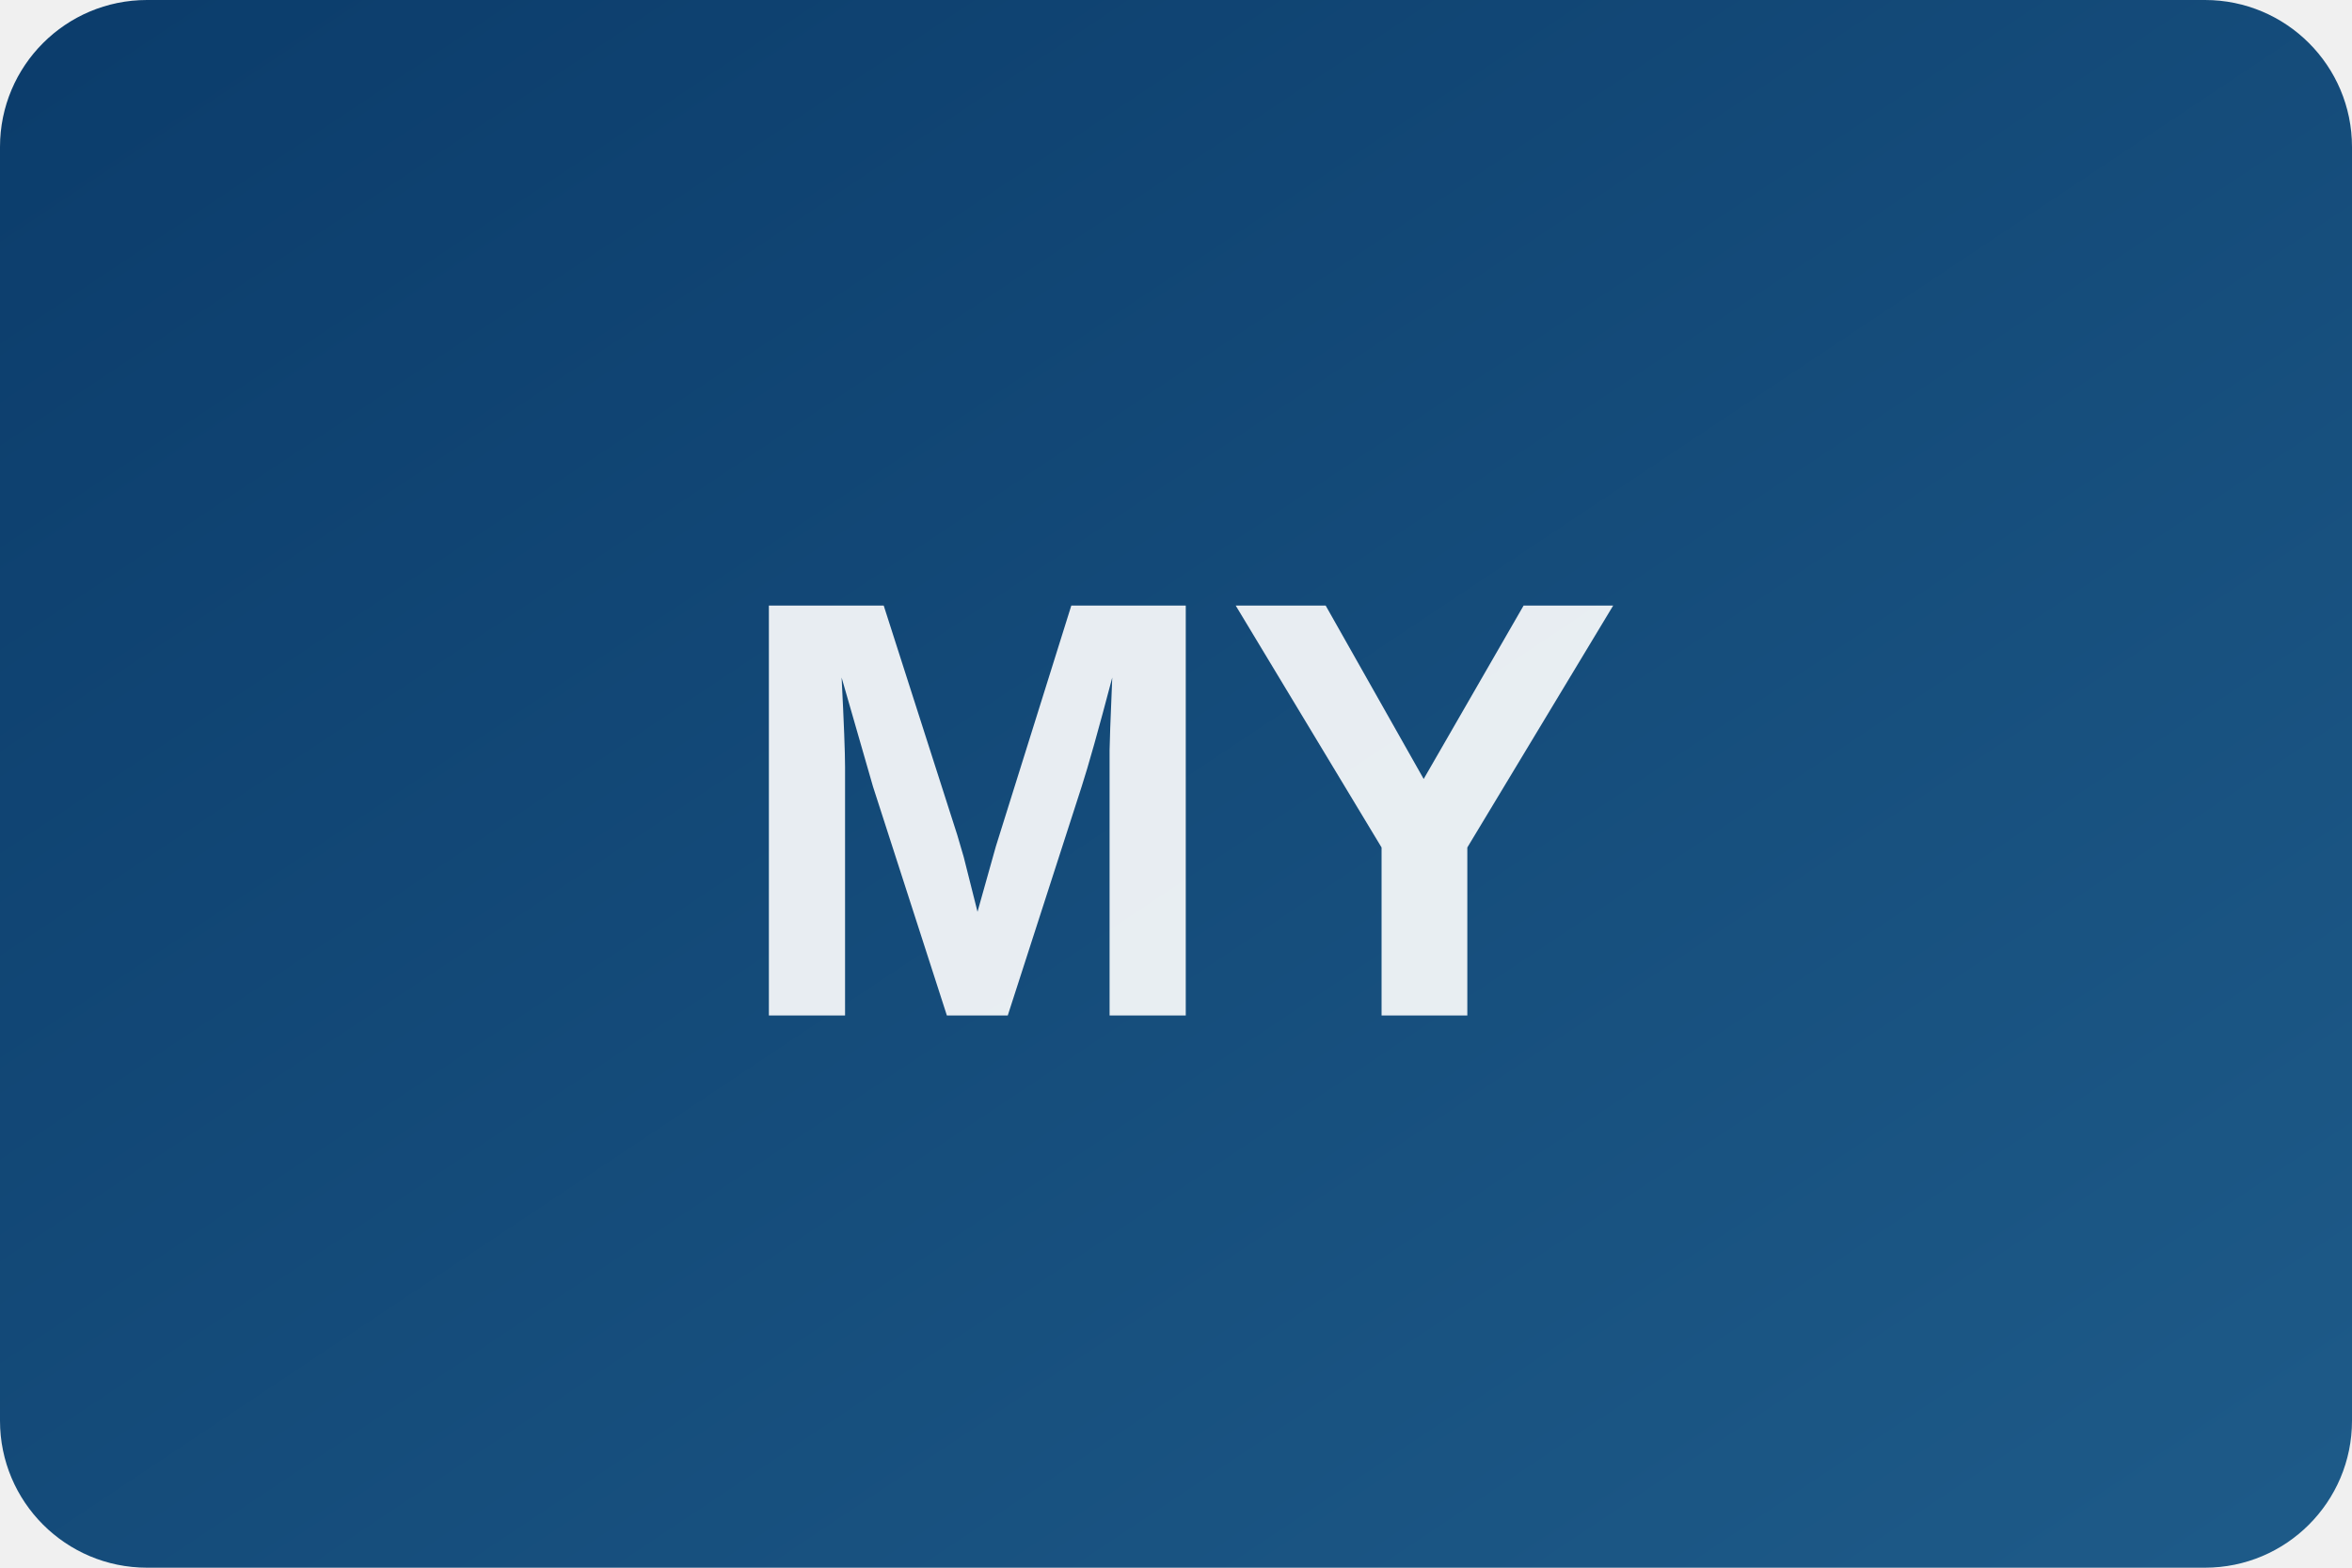
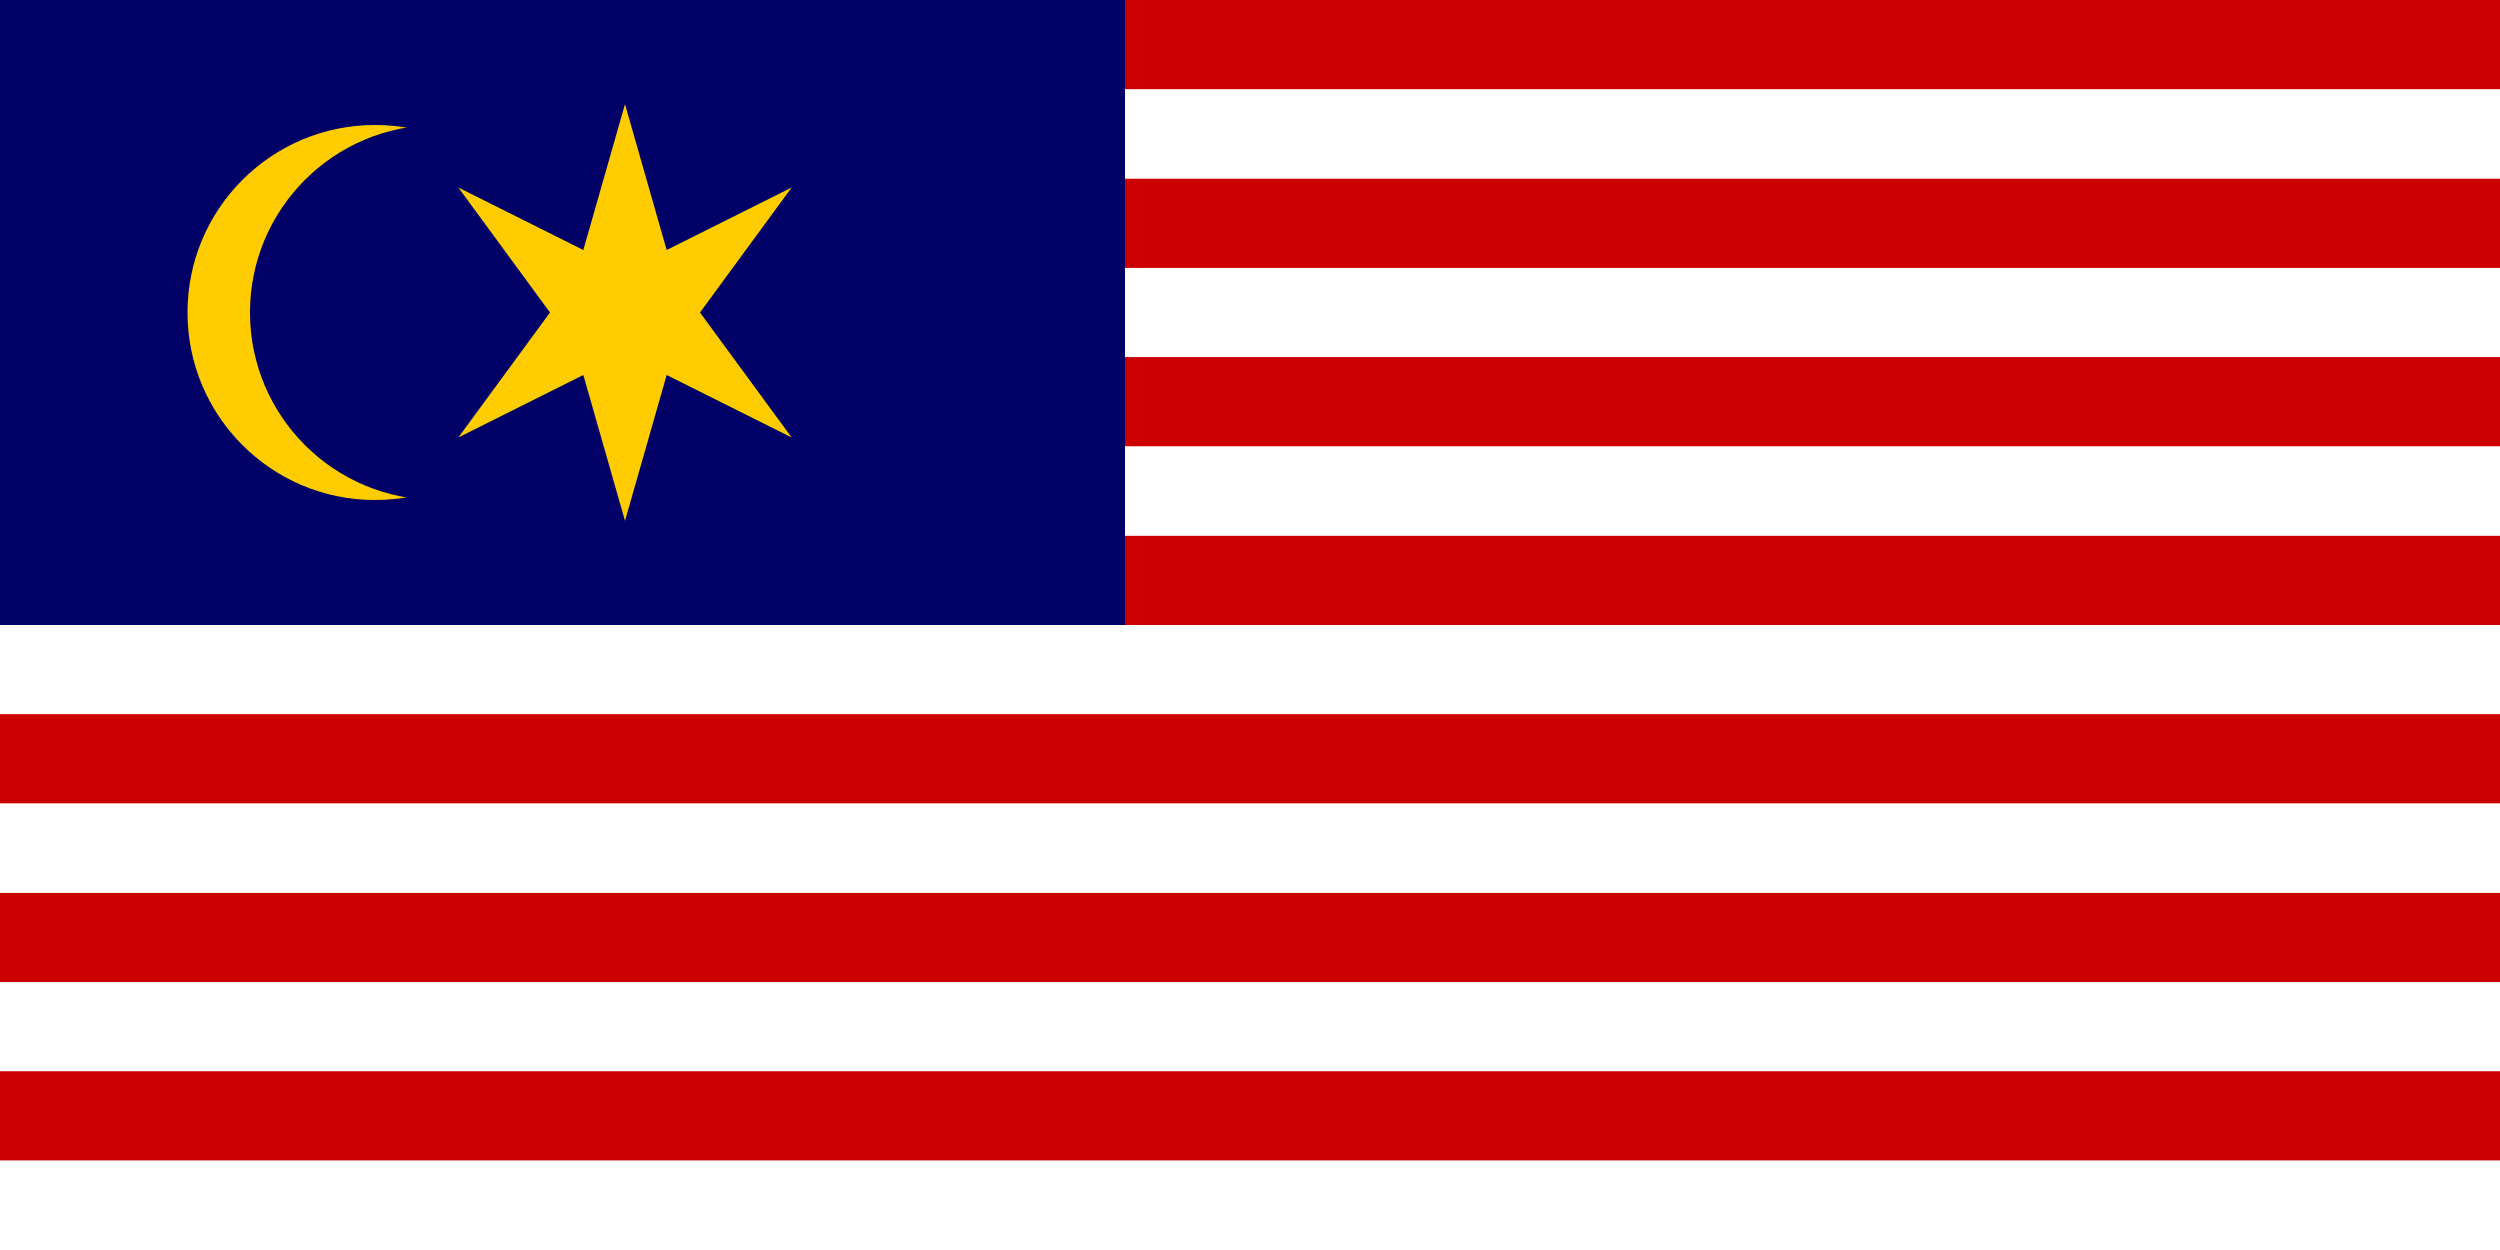
- <svg xmlns="http://www.w3.org/2000/svg" width="96" height="64" viewBox="0 0 96 64">
-   <defs>
-     <linearGradient id="g" x1="0" y1="0" x2="1" y2="1">
-       <stop offset="0" stop-color="#0b3c6b" />
-       <stop offset="1" stop-color="#1e5b89" />
-     </linearGradient>
-   </defs>
-   <rect width="96" height="64" rx="6" fill="url(#g)" />
-   <text x="50%" y="54%" text-anchor="middle" dominant-baseline="middle" font-family="Segoe UI, Arial, sans-serif" font-size="24.32" font-weight="700" fill="rgba(255,255,255,0.9)">MY</text>
+ <svg xmlns="http://www.w3.org/2000/svg" viewBox="0 0 60 30">
+   <rect width="60" height="30" fill="#fff" />
+   <g fill="#cc0001">
+     <rect y="0" width="60" height="2.14" />
+     <rect y="4.29" width="60" height="2.14" />
+     <rect y="8.57" width="60" height="2.14" />
+     <rect y="12.86" width="60" height="2.14" />
+     <rect y="17.14" width="60" height="2.14" />
+     <rect y="21.43" width="60" height="2.14" />
+     <rect y="25.71" width="60" height="2.14" />
+   </g>
+   <rect width="27" height="15" fill="#010066" />
+   <circle cx="9" cy="7.5" r="4.5" fill="#ffcc00" />
+   <circle cx="10.5" cy="7.5" r="4.5" fill="#010066" />
+   <g fill="#ffcc00" transform="translate(15,7.5)">
+     <path d="M0,-5 1,-1.5 4,-3 1.8,0 4,3 1,1.5 0,5 -1,1.5 -4,3 -1.8,0 -4,-3 -1,-1.5Z" />
+   </g>
</svg>
